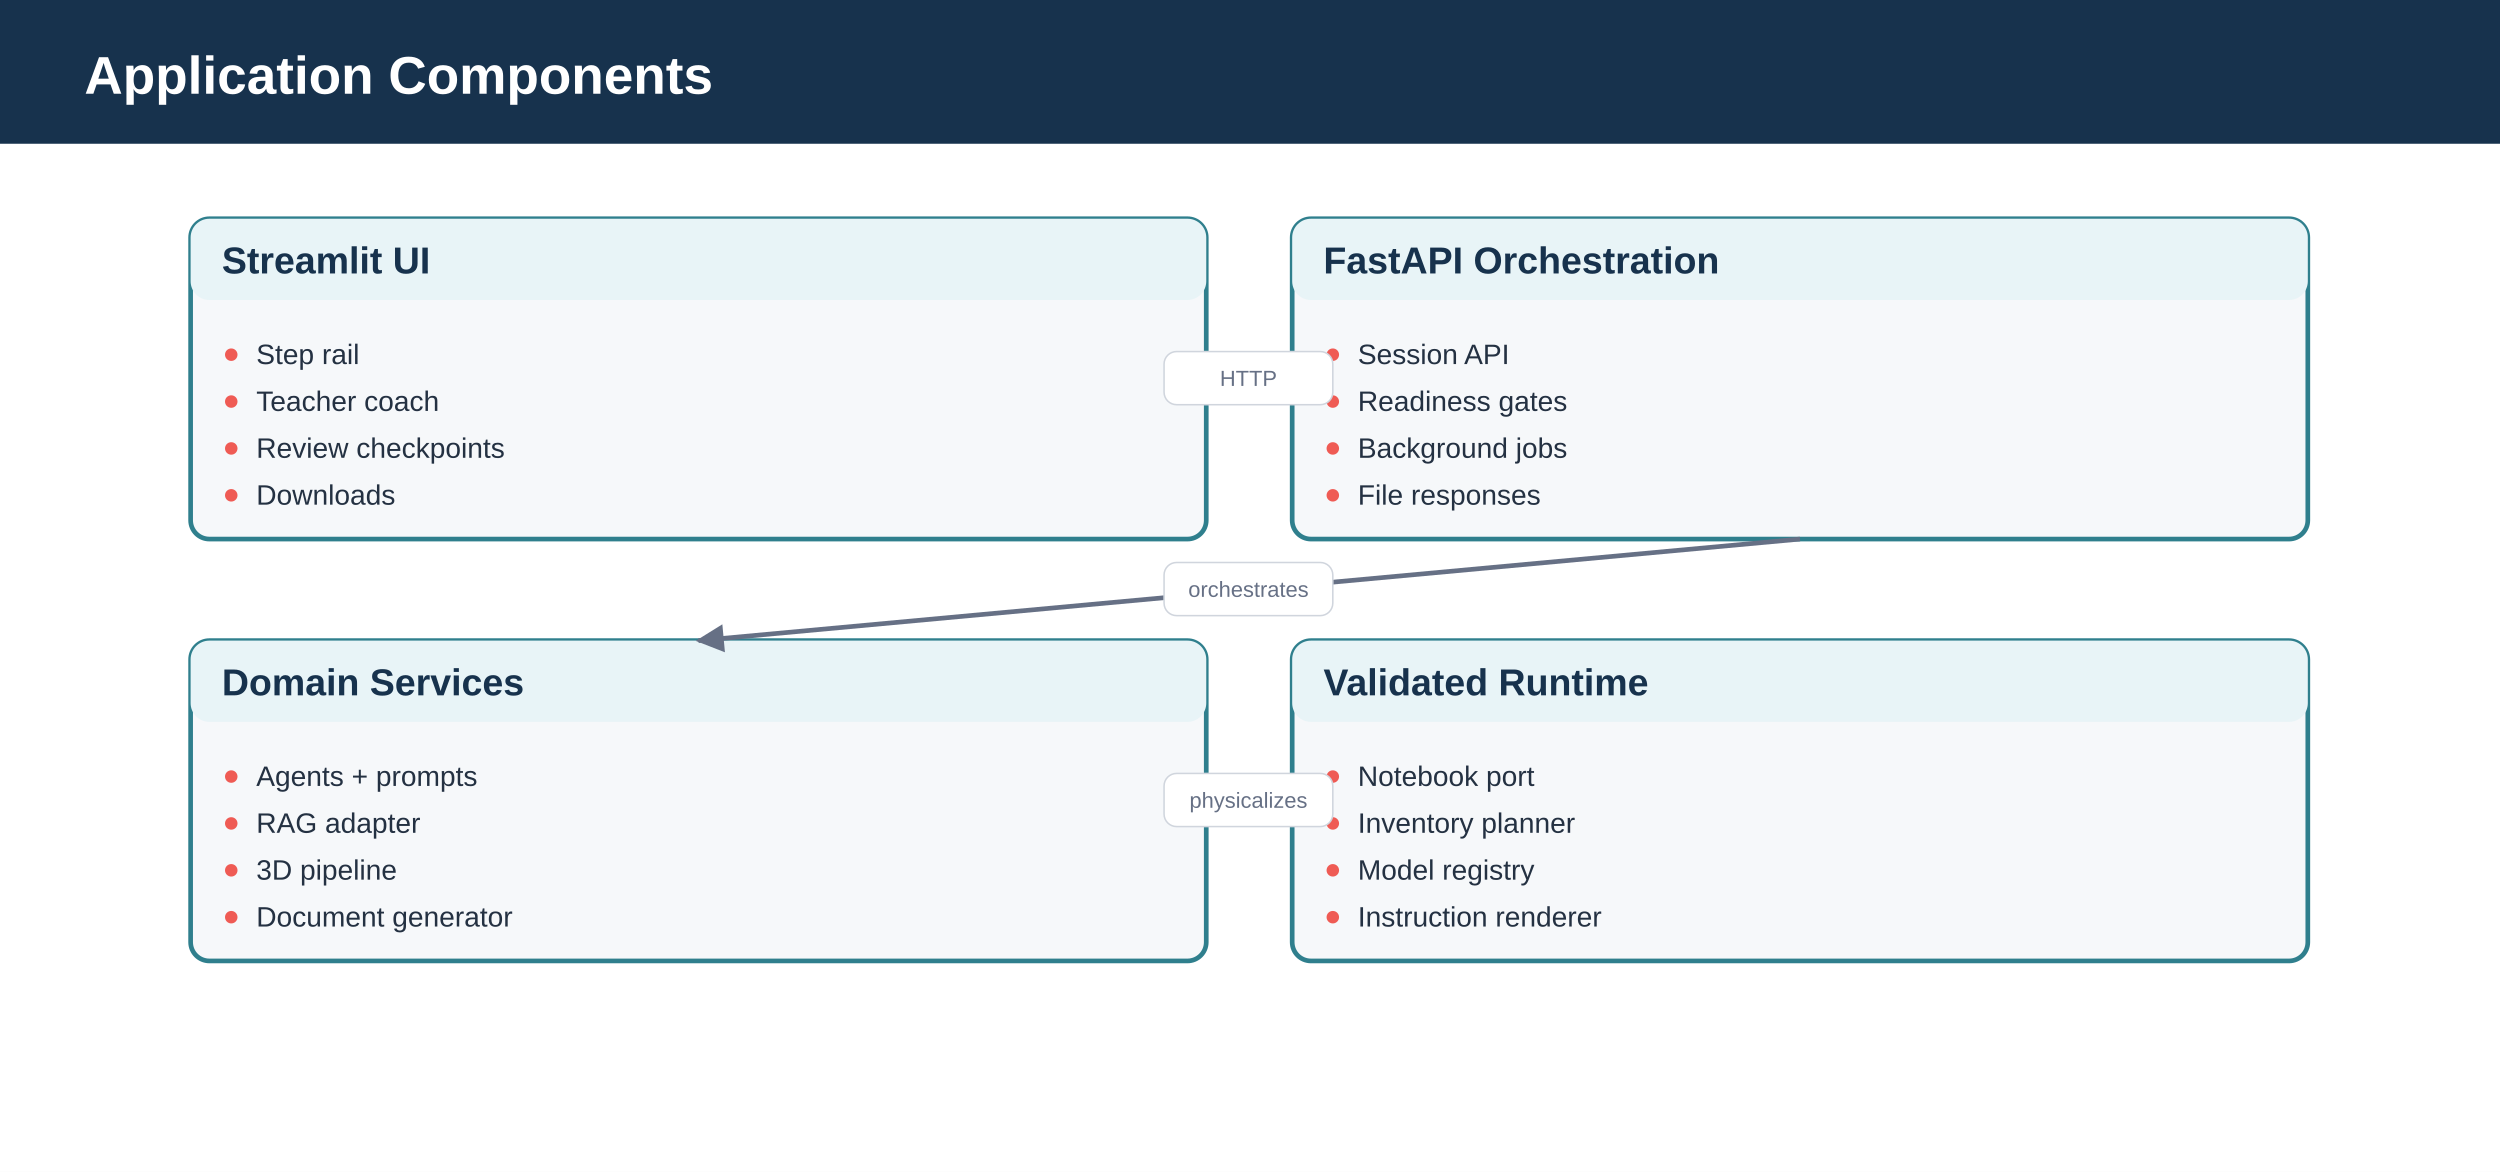
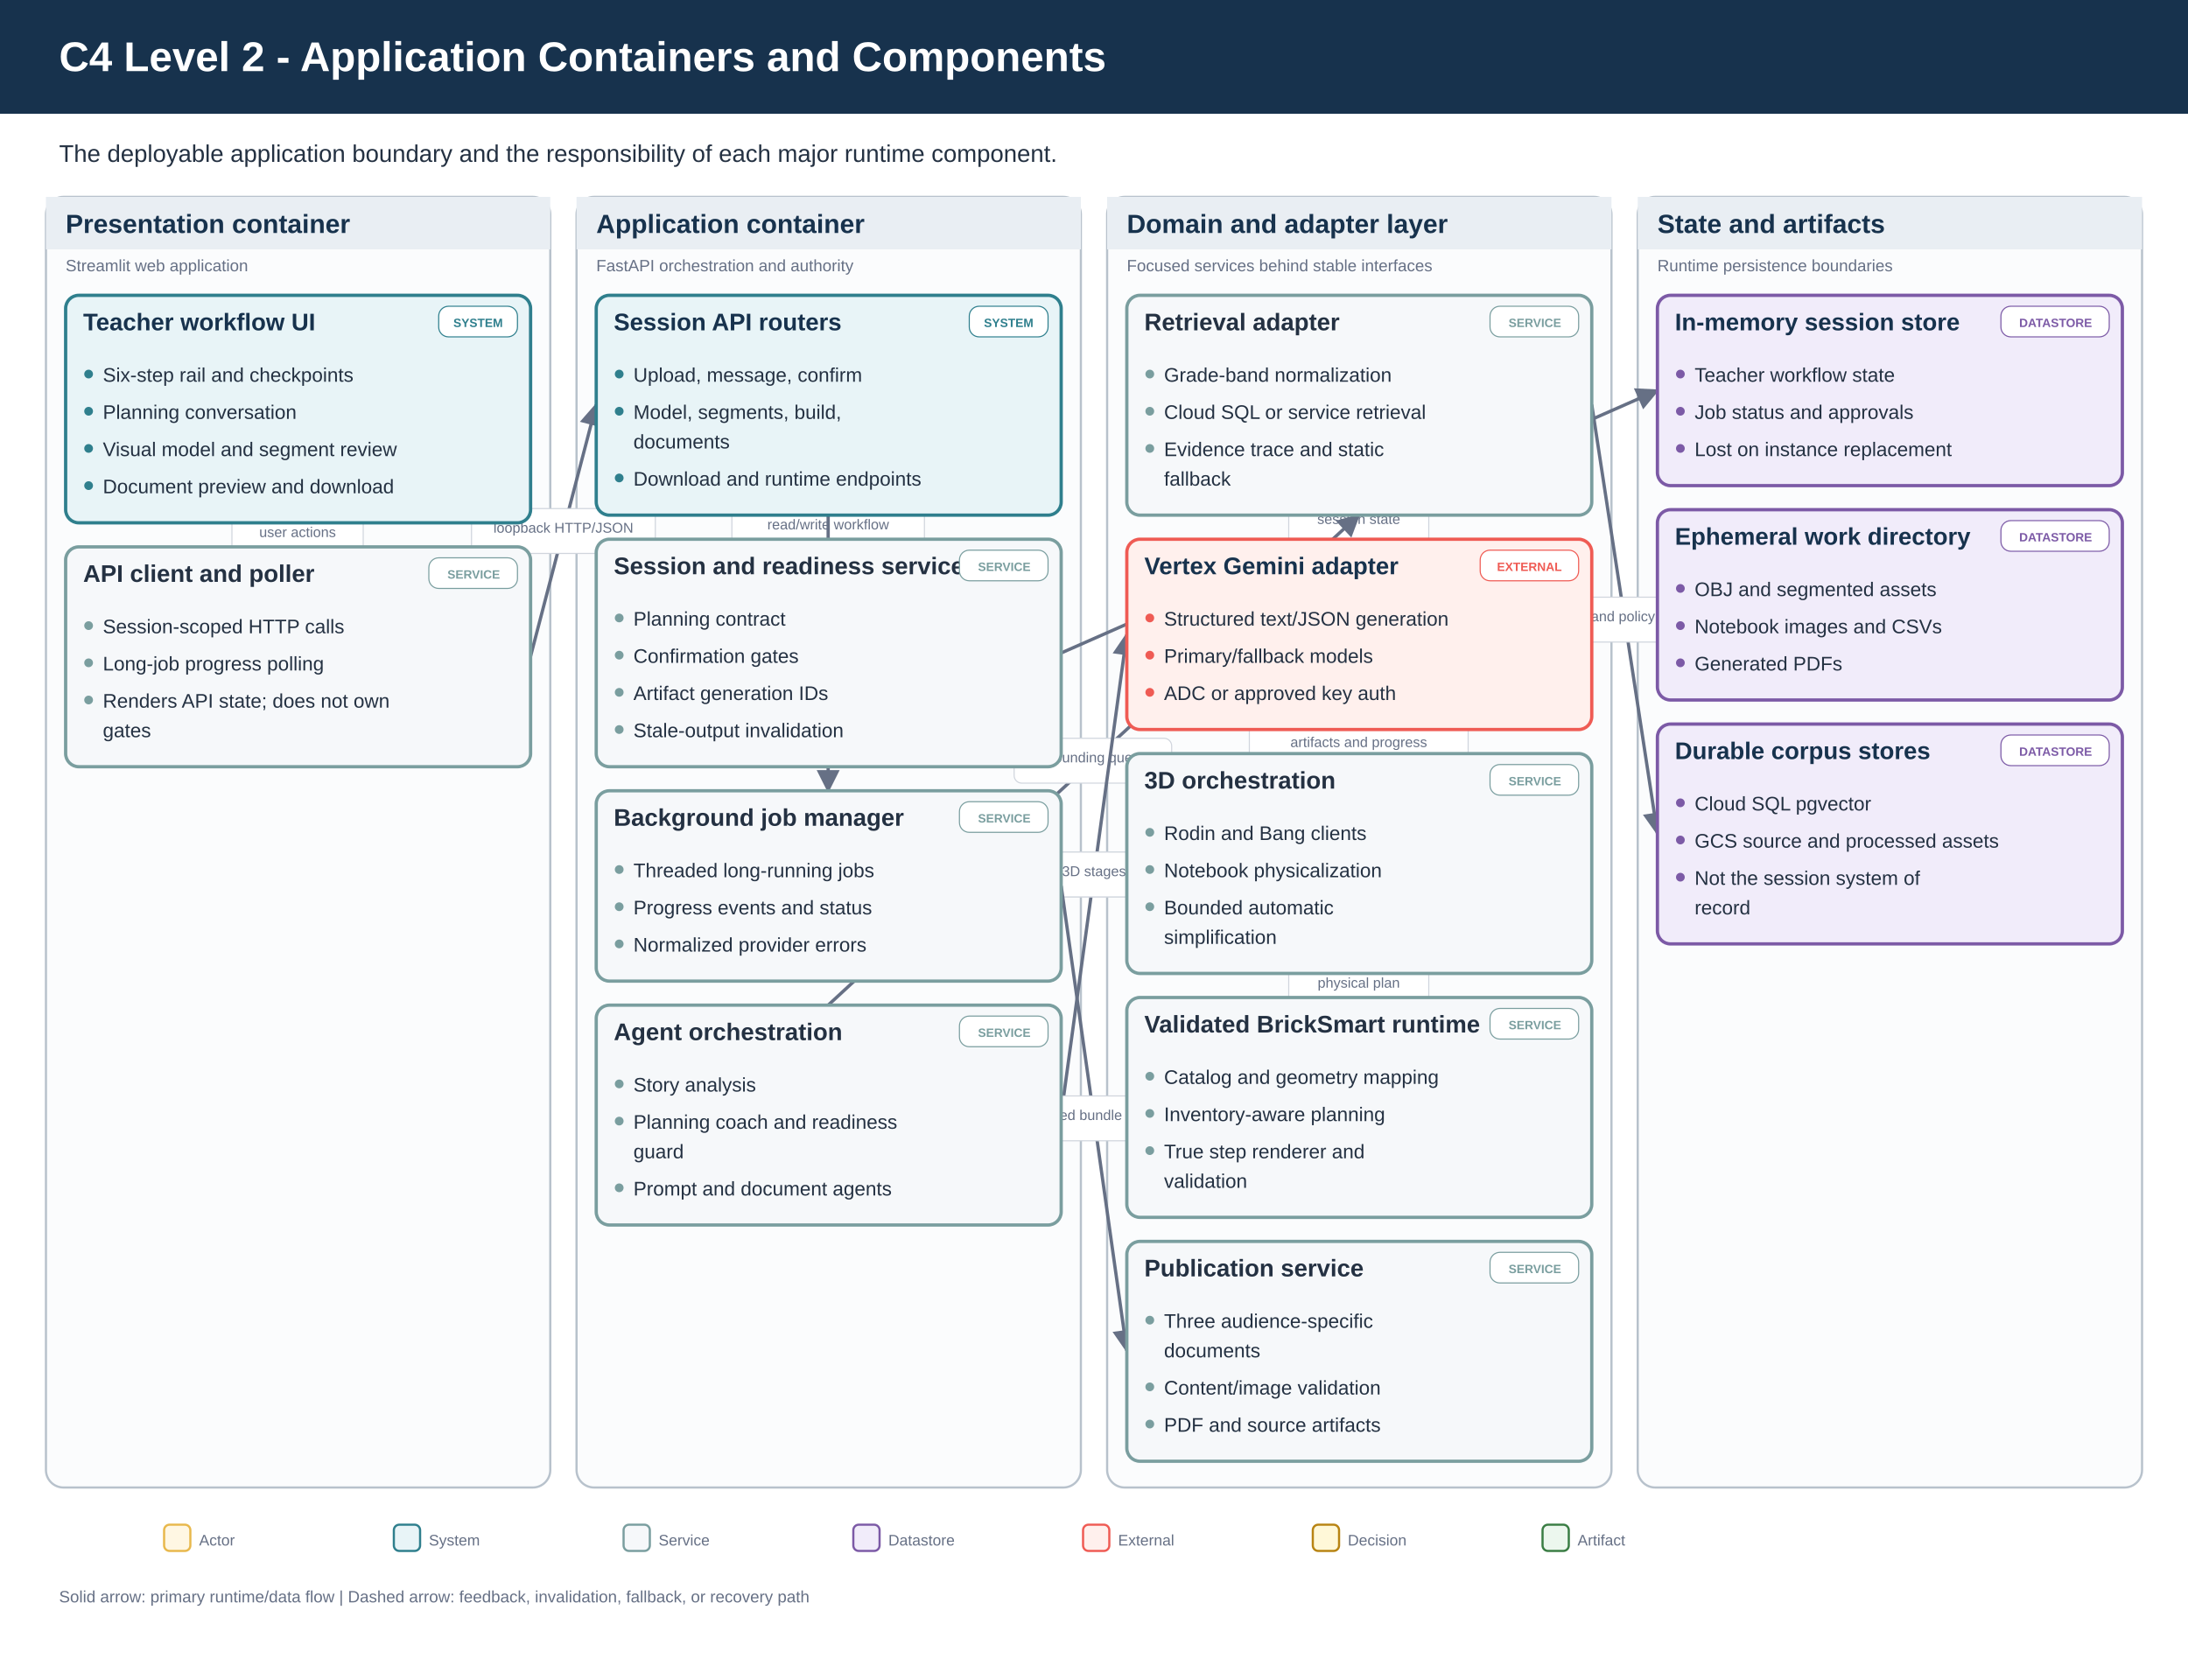
- <svg xmlns="http://www.w3.org/2000/svg" width="1600" height="750" viewBox="0 0 1600 750">
+ <svg xmlns="http://www.w3.org/2000/svg" width="2000" height="1536" viewBox="0 0 2000 1536">
  <rect width="100%" height="100%" fill="white" />
-   <rect width="1600" height="92" fill="#17324D" />
-   <text x="54" y="60" font-family="Arial" font-size="34" font-weight="700" fill="white">Application Components</text>
+   <rect width="2000" height="104" fill="#17324D" />
+   <text x="54" y="65" font-family="Arial" font-size="38" font-weight="700" fill="white">C4 Level 2 - Application Containers and Components</text>
+   <text x="54" y="148" font-family="Arial" font-size="22" fill="#243142">The deployable application boundary and the responsibility of each major runtime component.</text>
  <defs>
-     <marker id="arrow" viewBox="0 0 10 10" refX="9" refY="5" markerWidth="6" markerHeight="6" orient="auto-start-reverse">
+     <marker id="arrow" viewBox="0 0 10 10" refX="9" refY="5" markerWidth="7" markerHeight="7" orient="auto-start-reverse">
      <path d="M 0 0 L 10 5 L 0 10 z" fill="#667085" />
    </marker>
  </defs>
-   <rect x="122" y="140" width="650" height="205" rx="12" fill="#F6F8FA" stroke="#2F7F8D" stroke-width="3" />
-   <rect x="122" y="140" width="650" height="52" rx="12" fill="#E8F4F7" />
-   <text x="142" y="175" font-family="Arial" font-size="24" font-weight="700" fill="#17324D">Streamlit UI</text>
-   <circle cx="148" cy="227" r="4" fill="#EF5B54" />
-   <text x="164" y="233" font-family="Arial" font-size="18" fill="#243142">Step rail</text>
-   <circle cx="148" cy="257" r="4" fill="#EF5B54" />
-   <text x="164" y="263" font-family="Arial" font-size="18" fill="#243142">Teacher coach</text>
-   <circle cx="148" cy="287" r="4" fill="#EF5B54" />
-   <text x="164" y="293" font-family="Arial" font-size="18" fill="#243142">Review checkpoints</text>
-   <circle cx="148" cy="317" r="4" fill="#EF5B54" />
-   <text x="164" y="323" font-family="Arial" font-size="18" fill="#243142">Downloads</text>
-   <rect x="827" y="140" width="650" height="205" rx="12" fill="#F6F8FA" stroke="#2F7F8D" stroke-width="3" />
-   <rect x="827" y="140" width="650" height="52" rx="12" fill="#E8F4F7" />
-   <text x="847" y="175" font-family="Arial" font-size="24" font-weight="700" fill="#17324D">FastAPI Orchestration</text>
-   <circle cx="853" cy="227" r="4" fill="#EF5B54" />
-   <text x="869" y="233" font-family="Arial" font-size="18" fill="#243142">Session API</text>
-   <circle cx="853" cy="257" r="4" fill="#EF5B54" />
-   <text x="869" y="263" font-family="Arial" font-size="18" fill="#243142">Readiness gates</text>
-   <circle cx="853" cy="287" r="4" fill="#EF5B54" />
-   <text x="869" y="293" font-family="Arial" font-size="18" fill="#243142">Background jobs</text>
-   <circle cx="853" cy="317" r="4" fill="#EF5B54" />
-   <text x="869" y="323" font-family="Arial" font-size="18" fill="#243142">File responses</text>
-   <rect x="122" y="410" width="650" height="205" rx="12" fill="#F6F8FA" stroke="#2F7F8D" stroke-width="3" />
-   <rect x="122" y="410" width="650" height="52" rx="12" fill="#E8F4F7" />
-   <text x="142" y="445" font-family="Arial" font-size="24" font-weight="700" fill="#17324D">Domain Services</text>
-   <circle cx="148" cy="497" r="4" fill="#EF5B54" />
-   <text x="164" y="503" font-family="Arial" font-size="18" fill="#243142">Agents + prompts</text>
-   <circle cx="148" cy="527" r="4" fill="#EF5B54" />
-   <text x="164" y="533" font-family="Arial" font-size="18" fill="#243142">RAG adapter</text>
-   <circle cx="148" cy="557" r="4" fill="#EF5B54" />
-   <text x="164" y="563" font-family="Arial" font-size="18" fill="#243142">3D pipeline</text>
-   <circle cx="148" cy="587" r="4" fill="#EF5B54" />
-   <text x="164" y="593" font-family="Arial" font-size="18" fill="#243142">Document generator</text>
-   <rect x="827" y="410" width="650" height="205" rx="12" fill="#F6F8FA" stroke="#2F7F8D" stroke-width="3" />
-   <rect x="827" y="410" width="650" height="52" rx="12" fill="#E8F4F7" />
-   <text x="847" y="445" font-family="Arial" font-size="24" font-weight="700" fill="#17324D">Validated Runtime</text>
-   <circle cx="853" cy="497" r="4" fill="#EF5B54" />
-   <text x="869" y="503" font-family="Arial" font-size="18" fill="#243142">Notebook port</text>
-   <circle cx="853" cy="527" r="4" fill="#EF5B54" />
-   <text x="869" y="533" font-family="Arial" font-size="18" fill="#243142">Inventory planner</text>
-   <circle cx="853" cy="557" r="4" fill="#EF5B54" />
-   <text x="869" y="563" font-family="Arial" font-size="18" fill="#243142">Model registry</text>
-   <circle cx="853" cy="587" r="4" fill="#EF5B54" />
-   <text x="869" y="593" font-family="Arial" font-size="18" fill="#243142">Instruction renderer</text>
-   <line x1="772" y1="242" x2="827" y2="242" stroke="#667085" stroke-width="3" marker-end="url(#arrow)" />
-   <rect x="745" y="225" width="108" height="34" rx="8" fill="white" stroke="#D0D5DD" />
-   <text x="799" y="247" text-anchor="middle" font-family="Arial" font-size="14" fill="#667085">HTTP</text>
-   <line x1="1152" y1="345" x2="447" y2="410" stroke="#667085" stroke-width="3" marker-end="url(#arrow)" />
-   <rect x="745" y="360" width="108" height="34" rx="8" fill="white" stroke="#D0D5DD" />
-   <text x="799" y="382" text-anchor="middle" font-family="Arial" font-size="14" fill="#667085">orchestrates</text>
-   <line x1="772" y1="512" x2="827" y2="512" stroke="#667085" stroke-width="3" marker-end="url(#arrow)" />
-   <rect x="745" y="495" width="108" height="34" rx="8" fill="white" stroke="#D0D5DD" />
-   <text x="799" y="517" text-anchor="middle" font-family="Arial" font-size="14" fill="#667085">physicalizes</text>
+   <rect x="42" y="180" width="461" height="1180" rx="16" fill="#FBFCFD" stroke="#B8C2CC" stroke-width="2" />
+   <rect x="42" y="180" width="461" height="48" fill="#E9EEF3" />
+   <text x="60" y="213" font-family="Arial" font-size="24" font-weight="700" fill="#17324D">Presentation container</text>
+   <text x="60" y="248" font-family="Arial" font-size="15" fill="#667085">Streamlit web application</text>
+   <rect x="527" y="180" width="461" height="1180" rx="16" fill="#FBFCFD" stroke="#B8C2CC" stroke-width="2" />
+   <rect x="527" y="180" width="461" height="48" fill="#E9EEF3" />
+   <text x="545" y="213" font-family="Arial" font-size="24" font-weight="700" fill="#17324D">Application container</text>
+   <text x="545" y="248" font-family="Arial" font-size="15" fill="#667085">FastAPI orchestration and authority</text>
+   <rect x="1012" y="180" width="461" height="1180" rx="16" fill="#FBFCFD" stroke="#B8C2CC" stroke-width="2" />
+   <rect x="1012" y="180" width="461" height="48" fill="#E9EEF3" />
+   <text x="1030" y="213" font-family="Arial" font-size="24" font-weight="700" fill="#17324D">Domain and adapter layer</text>
+   <text x="1030" y="248" font-family="Arial" font-size="15" fill="#667085">Focused services behind stable interfaces</text>
+   <rect x="1497" y="180" width="461" height="1180" rx="16" fill="#FBFCFD" stroke="#B8C2CC" stroke-width="2" />
+   <rect x="1497" y="180" width="461" height="48" fill="#E9EEF3" />
+   <text x="1515" y="213" font-family="Arial" font-size="24" font-weight="700" fill="#17324D">State and artifacts</text>
+   <text x="1515" y="248" font-family="Arial" font-size="15" fill="#667085">Runtime persistence boundaries</text>
+   <line x1="272" y1="478" x2="272" y2="500" stroke="#667085" stroke-width="3" marker-end="url(#arrow)" />
+   <rect x="212" y="469" width="120" height="41" rx="7" fill="white" stroke="#D0D5DD" />
+   <text x="272" y="491" text-anchor="middle" font-family="Arial" font-size="13" fill="#667085">user actions</text>
+   <line x1="485" y1="600" x2="545" y2="370" stroke="#667085" stroke-width="3" marker-end="url(#arrow)" />
+   <rect x="431" y="465" width="168" height="41" rx="7" fill="white" stroke="#D0D5DD" />
+   <text x="515" y="487" text-anchor="middle" font-family="Arial" font-size="13" fill="#667085">loopback HTTP/JSON</text>
+   <line x1="757" y1="471" x2="757" y2="493" stroke="#667085" stroke-width="3" marker-end="url(#arrow)" />
+   <rect x="669" y="462" width="176" height="41" rx="7" fill="white" stroke="#D0D5DD" />
+   <text x="757" y="484" text-anchor="middle" font-family="Arial" font-size="13" fill="#667085">read/write workflow</text>
+   <line x1="757" y1="471" x2="757" y2="723" stroke="#667085" stroke-width="3" marker-end="url(#arrow)" />
+   <rect x="685" y="577" width="144" height="41" rx="7" fill="white" stroke="#D0D5DD" />
+   <text x="757" y="599" text-anchor="middle" font-family="Arial" font-size="13" fill="#667085">submit and poll</text>
+   <line x1="970" y1="597" x2="1515" y2="357" stroke="#667085" stroke-width="3" marker-end="url(#arrow)" />
+   <rect x="1178" y="457" width="128" height="41" rx="7" fill="white" stroke="#D0D5DD" />
+   <text x="1242" y="479" text-anchor="middle" font-family="Arial" font-size="13" fill="#667085">session state</text>
+   <line x1="970" y1="810" x2="1515" y2="553" stroke="#667085" stroke-width="3" marker-end="url(#arrow)" />
+   <rect x="1142" y="661" width="200" height="41" rx="7" fill="white" stroke="#D0D5DD" />
+   <text x="1242" y="683" text-anchor="middle" font-family="Arial" font-size="13" fill="#667085">artifacts and progress</text>
+   <line x1="757" y1="919" x2="1242" y2="471" stroke="#667085" stroke-width="3" marker-end="url(#arrow)" />
+   <rect x="927" y="675" width="144" height="41" rx="7" fill="white" stroke="#D0D5DD" />
+   <text x="999" y="697" text-anchor="middle" font-family="Arial" font-size="13" fill="#667085">grounding query</text>
+   <line x1="970" y1="1019" x2="1030" y2="580" stroke="#667085" stroke-width="3" marker-end="url(#arrow)" />
+   <rect x="941" y="779" width="118" height="41" rx="7" fill="white" stroke="#D0D5DD" />
+   <text x="1000" y="801" text-anchor="middle" font-family="Arial" font-size="13" fill="#667085">generation</text>
+   <line x1="970" y1="810" x2="1030" y2="789" stroke="#667085" stroke-width="3" marker-end="url(#arrow)" />
+   <rect x="941" y="779" width="118" height="41" rx="7" fill="white" stroke="#D0D5DD" />
+   <text x="1000" y="801" text-anchor="middle" font-family="Arial" font-size="13" fill="#667085">3D stages</text>
+   <line x1="1242" y1="890" x2="1242" y2="912" stroke="#667085" stroke-width="3" marker-end="url(#arrow)" />
+   <rect x="1178" y="881" width="128" height="41" rx="7" fill="white" stroke="#D0D5DD" />
+   <text x="1242" y="903" text-anchor="middle" font-family="Arial" font-size="13" fill="#667085">physical plan</text>
+   <line x1="970" y1="810" x2="1030" y2="1235" stroke="#667085" stroke-width="3" marker-end="url(#arrow)" />
+   <rect x="896" y="1002" width="208" height="41" rx="7" fill="white" stroke="#D0D5DD" />
+   <text x="1000" y="1024" text-anchor="middle" font-family="Arial" font-size="13" fill="#667085">approved bundle context</text>
+   <line x1="1455" y1="370" x2="1515" y2="762" stroke="#667085" stroke-width="3" marker-end="url(#arrow)" />
+   <rect x="1377" y="546" width="216" height="41" rx="7" fill="white" stroke="#D0D5DD" />
+   <text x="1485" y="568" text-anchor="middle" font-family="Arial" font-size="13" fill="#667085">vector and policy lookup</text>
+   <rect x="60" y="270" width="425" height="208" rx="12" fill="#E8F4F7" stroke="#2F7F8D" stroke-width="3" />
+   <text x="76" y="302" font-family="Arial" font-size="22" font-weight="700" fill="#17324D">Teacher workflow UI</text>
+   <rect x="401" y="280" width="72" height="28" rx="9" fill="white" stroke="#2F7F8D" />
+   <text x="437" y="299" text-anchor="middle" font-family="Arial" font-size="11" font-weight="700" fill="#2F7F8D">SYSTEM</text>
+   <circle cx="81" cy="342" r="4" fill="#2F7F8D" />
+   <text x="94" y="349" font-family="Arial" font-size="18" fill="#243142">Six-step rail and checkpoints</text>
+   <circle cx="81" cy="376" r="4" fill="#2F7F8D" />
+   <text x="94" y="383" font-family="Arial" font-size="18" fill="#243142">Planning conversation</text>
+   <circle cx="81" cy="410" r="4" fill="#2F7F8D" />
+   <text x="94" y="417" font-family="Arial" font-size="18" fill="#243142">Visual model and segment review</text>
+   <circle cx="81" cy="444" r="4" fill="#2F7F8D" />
+   <text x="94" y="451" font-family="Arial" font-size="18" fill="#243142">Document preview and download</text>
+   <rect x="60" y="500" width="425" height="201" rx="12" fill="#F6F8FA" stroke="#7A9E9F" stroke-width="3" />
+   <text x="76" y="532" font-family="Arial" font-size="22" font-weight="700" fill="#243142">API client and poller</text>
+   <rect x="392" y="510" width="81" height="28" rx="9" fill="white" stroke="#7A9E9F" />
+   <text x="433" y="529" text-anchor="middle" font-family="Arial" font-size="11" font-weight="700" fill="#7A9E9F">SERVICE</text>
+   <circle cx="81" cy="572" r="4" fill="#7A9E9F" />
+   <text x="94" y="579" font-family="Arial" font-size="18" fill="#243142">Session-scoped HTTP calls</text>
+   <circle cx="81" cy="606" r="4" fill="#7A9E9F" />
+   <text x="94" y="613" font-family="Arial" font-size="18" fill="#243142">Long-job progress polling</text>
+   <circle cx="81" cy="640" r="4" fill="#7A9E9F" />
+   <text x="94" y="647" font-family="Arial" font-size="18" fill="#243142">Renders API state; does not own</text>
+   <text x="94" y="674" font-family="Arial" font-size="18" fill="#243142">gates</text>
+   <rect x="545" y="270" width="425" height="201" rx="12" fill="#E8F4F7" stroke="#2F7F8D" stroke-width="3" />
+   <text x="561" y="302" font-family="Arial" font-size="22" font-weight="700" fill="#17324D">Session API routers</text>
+   <rect x="886" y="280" width="72" height="28" rx="9" fill="white" stroke="#2F7F8D" />
+   <text x="922" y="299" text-anchor="middle" font-family="Arial" font-size="11" font-weight="700" fill="#2F7F8D">SYSTEM</text>
+   <circle cx="566" cy="342" r="4" fill="#2F7F8D" />
+   <text x="579" y="349" font-family="Arial" font-size="18" fill="#243142">Upload, message, confirm</text>
+   <circle cx="566" cy="376" r="4" fill="#2F7F8D" />
+   <text x="579" y="383" font-family="Arial" font-size="18" fill="#243142">Model, segments, build,</text>
+   <text x="579" y="410" font-family="Arial" font-size="18" fill="#243142">documents</text>
+   <circle cx="566" cy="437" r="4" fill="#2F7F8D" />
+   <text x="579" y="444" font-family="Arial" font-size="18" fill="#243142">Download and runtime endpoints</text>
+   <rect x="545" y="493" width="425" height="208" rx="12" fill="#F6F8FA" stroke="#7A9E9F" stroke-width="3" />
+   <text x="561" y="525" font-family="Arial" font-size="22" font-weight="700" fill="#243142">Session and readiness service</text>
+   <rect x="877" y="503" width="81" height="28" rx="9" fill="white" stroke="#7A9E9F" />
+   <text x="918" y="522" text-anchor="middle" font-family="Arial" font-size="11" font-weight="700" fill="#7A9E9F">SERVICE</text>
+   <circle cx="566" cy="565" r="4" fill="#7A9E9F" />
+   <text x="579" y="572" font-family="Arial" font-size="18" fill="#243142">Planning contract</text>
+   <circle cx="566" cy="599" r="4" fill="#7A9E9F" />
+   <text x="579" y="606" font-family="Arial" font-size="18" fill="#243142">Confirmation gates</text>
+   <circle cx="566" cy="633" r="4" fill="#7A9E9F" />
+   <text x="579" y="640" font-family="Arial" font-size="18" fill="#243142">Artifact generation IDs</text>
+   <circle cx="566" cy="667" r="4" fill="#7A9E9F" />
+   <text x="579" y="674" font-family="Arial" font-size="18" fill="#243142">Stale-output invalidation</text>
+   <rect x="545" y="723" width="425" height="174" rx="12" fill="#F6F8FA" stroke="#7A9E9F" stroke-width="3" />
+   <text x="561" y="755" font-family="Arial" font-size="22" font-weight="700" fill="#243142">Background job manager</text>
+   <rect x="877" y="733" width="81" height="28" rx="9" fill="white" stroke="#7A9E9F" />
+   <text x="918" y="752" text-anchor="middle" font-family="Arial" font-size="11" font-weight="700" fill="#7A9E9F">SERVICE</text>
+   <circle cx="566" cy="795" r="4" fill="#7A9E9F" />
+   <text x="579" y="802" font-family="Arial" font-size="18" fill="#243142">Threaded long-running jobs</text>
+   <circle cx="566" cy="829" r="4" fill="#7A9E9F" />
+   <text x="579" y="836" font-family="Arial" font-size="18" fill="#243142">Progress events and status</text>
+   <circle cx="566" cy="863" r="4" fill="#7A9E9F" />
+   <text x="579" y="870" font-family="Arial" font-size="18" fill="#243142">Normalized provider errors</text>
+   <rect x="545" y="919" width="425" height="201" rx="12" fill="#F6F8FA" stroke="#7A9E9F" stroke-width="3" />
+   <text x="561" y="951" font-family="Arial" font-size="22" font-weight="700" fill="#243142">Agent orchestration</text>
+   <rect x="877" y="929" width="81" height="28" rx="9" fill="white" stroke="#7A9E9F" />
+   <text x="918" y="948" text-anchor="middle" font-family="Arial" font-size="11" font-weight="700" fill="#7A9E9F">SERVICE</text>
+   <circle cx="566" cy="991" r="4" fill="#7A9E9F" />
+   <text x="579" y="998" font-family="Arial" font-size="18" fill="#243142">Story analysis</text>
+   <circle cx="566" cy="1025" r="4" fill="#7A9E9F" />
+   <text x="579" y="1032" font-family="Arial" font-size="18" fill="#243142">Planning coach and readiness</text>
+   <text x="579" y="1059" font-family="Arial" font-size="18" fill="#243142">guard</text>
+   <circle cx="566" cy="1086" r="4" fill="#7A9E9F" />
+   <text x="579" y="1093" font-family="Arial" font-size="18" fill="#243142">Prompt and document agents</text>
+   <rect x="1030" y="270" width="425" height="201" rx="12" fill="#F6F8FA" stroke="#7A9E9F" stroke-width="3" />
+   <text x="1046" y="302" font-family="Arial" font-size="22" font-weight="700" fill="#243142">Retrieval adapter</text>
+   <rect x="1362" y="280" width="81" height="28" rx="9" fill="white" stroke="#7A9E9F" />
+   <text x="1403" y="299" text-anchor="middle" font-family="Arial" font-size="11" font-weight="700" fill="#7A9E9F">SERVICE</text>
+   <circle cx="1051" cy="342" r="4" fill="#7A9E9F" />
+   <text x="1064" y="349" font-family="Arial" font-size="18" fill="#243142">Grade-band normalization</text>
+   <circle cx="1051" cy="376" r="4" fill="#7A9E9F" />
+   <text x="1064" y="383" font-family="Arial" font-size="18" fill="#243142">Cloud SQL or service retrieval</text>
+   <circle cx="1051" cy="410" r="4" fill="#7A9E9F" />
+   <text x="1064" y="417" font-family="Arial" font-size="18" fill="#243142">Evidence trace and static</text>
+   <text x="1064" y="444" font-family="Arial" font-size="18" fill="#243142">fallback</text>
+   <rect x="1030" y="493" width="425" height="174" rx="12" fill="#FFF0ED" stroke="#EF5B54" stroke-width="3" />
+   <text x="1046" y="525" font-family="Arial" font-size="22" font-weight="700" fill="#17324D">Vertex Gemini adapter</text>
+   <rect x="1353" y="503" width="90" height="28" rx="9" fill="white" stroke="#EF5B54" />
+   <text x="1398" y="522" text-anchor="middle" font-family="Arial" font-size="11" font-weight="700" fill="#EF5B54">EXTERNAL</text>
+   <circle cx="1051" cy="565" r="4" fill="#EF5B54" />
+   <text x="1064" y="572" font-family="Arial" font-size="18" fill="#243142">Structured text/JSON generation</text>
+   <circle cx="1051" cy="599" r="4" fill="#EF5B54" />
+   <text x="1064" y="606" font-family="Arial" font-size="18" fill="#243142">Primary/fallback models</text>
+   <circle cx="1051" cy="633" r="4" fill="#EF5B54" />
+   <text x="1064" y="640" font-family="Arial" font-size="18" fill="#243142">ADC or approved key auth</text>
+   <rect x="1030" y="689" width="425" height="201" rx="12" fill="#F6F8FA" stroke="#7A9E9F" stroke-width="3" />
+   <text x="1046" y="721" font-family="Arial" font-size="22" font-weight="700" fill="#243142">3D orchestration</text>
+   <rect x="1362" y="699" width="81" height="28" rx="9" fill="white" stroke="#7A9E9F" />
+   <text x="1403" y="718" text-anchor="middle" font-family="Arial" font-size="11" font-weight="700" fill="#7A9E9F">SERVICE</text>
+   <circle cx="1051" cy="761" r="4" fill="#7A9E9F" />
+   <text x="1064" y="768" font-family="Arial" font-size="18" fill="#243142">Rodin and Bang clients</text>
+   <circle cx="1051" cy="795" r="4" fill="#7A9E9F" />
+   <text x="1064" y="802" font-family="Arial" font-size="18" fill="#243142">Notebook physicalization</text>
+   <circle cx="1051" cy="829" r="4" fill="#7A9E9F" />
+   <text x="1064" y="836" font-family="Arial" font-size="18" fill="#243142">Bounded automatic</text>
+   <text x="1064" y="863" font-family="Arial" font-size="18" fill="#243142">simplification</text>
+   <rect x="1030" y="912" width="425" height="201" rx="12" fill="#F6F8FA" stroke="#7A9E9F" stroke-width="3" />
+   <text x="1046" y="944" font-family="Arial" font-size="22" font-weight="700" fill="#243142">Validated BrickSmart runtime</text>
+   <rect x="1362" y="922" width="81" height="28" rx="9" fill="white" stroke="#7A9E9F" />
+   <text x="1403" y="941" text-anchor="middle" font-family="Arial" font-size="11" font-weight="700" fill="#7A9E9F">SERVICE</text>
+   <circle cx="1051" cy="984" r="4" fill="#7A9E9F" />
+   <text x="1064" y="991" font-family="Arial" font-size="18" fill="#243142">Catalog and geometry mapping</text>
+   <circle cx="1051" cy="1018" r="4" fill="#7A9E9F" />
+   <text x="1064" y="1025" font-family="Arial" font-size="18" fill="#243142">Inventory-aware planning</text>
+   <circle cx="1051" cy="1052" r="4" fill="#7A9E9F" />
+   <text x="1064" y="1059" font-family="Arial" font-size="18" fill="#243142">True step renderer and</text>
+   <text x="1064" y="1086" font-family="Arial" font-size="18" fill="#243142">validation</text>
+   <rect x="1030" y="1135" width="425" height="201" rx="12" fill="#F6F8FA" stroke="#7A9E9F" stroke-width="3" />
+   <text x="1046" y="1167" font-family="Arial" font-size="22" font-weight="700" fill="#243142">Publication service</text>
+   <rect x="1362" y="1145" width="81" height="28" rx="9" fill="white" stroke="#7A9E9F" />
+   <text x="1403" y="1164" text-anchor="middle" font-family="Arial" font-size="11" font-weight="700" fill="#7A9E9F">SERVICE</text>
+   <circle cx="1051" cy="1207" r="4" fill="#7A9E9F" />
+   <text x="1064" y="1214" font-family="Arial" font-size="18" fill="#243142">Three audience-specific</text>
+   <text x="1064" y="1241" font-family="Arial" font-size="18" fill="#243142">documents</text>
+   <circle cx="1051" cy="1268" r="4" fill="#7A9E9F" />
+   <text x="1064" y="1275" font-family="Arial" font-size="18" fill="#243142">Content/image validation</text>
+   <circle cx="1051" cy="1302" r="4" fill="#7A9E9F" />
+   <text x="1064" y="1309" font-family="Arial" font-size="18" fill="#243142">PDF and source artifacts</text>
+   <rect x="1515" y="270" width="425" height="174" rx="12" fill="#F1ECFA" stroke="#7C5AA6" stroke-width="3" />
+   <text x="1531" y="302" font-family="Arial" font-size="22" font-weight="700" fill="#17324D">In-memory session store</text>
+   <rect x="1829" y="280" width="99" height="28" rx="9" fill="white" stroke="#7C5AA6" />
+   <text x="1879" y="299" text-anchor="middle" font-family="Arial" font-size="11" font-weight="700" fill="#7C5AA6">DATASTORE</text>
+   <circle cx="1536" cy="342" r="4" fill="#7C5AA6" />
+   <text x="1549" y="349" font-family="Arial" font-size="18" fill="#243142">Teacher workflow state</text>
+   <circle cx="1536" cy="376" r="4" fill="#7C5AA6" />
+   <text x="1549" y="383" font-family="Arial" font-size="18" fill="#243142">Job status and approvals</text>
+   <circle cx="1536" cy="410" r="4" fill="#7C5AA6" />
+   <text x="1549" y="417" font-family="Arial" font-size="18" fill="#243142">Lost on instance replacement</text>
+   <rect x="1515" y="466" width="425" height="174" rx="12" fill="#F1ECFA" stroke="#7C5AA6" stroke-width="3" />
+   <text x="1531" y="498" font-family="Arial" font-size="22" font-weight="700" fill="#17324D">Ephemeral work directory</text>
+   <rect x="1829" y="476" width="99" height="28" rx="9" fill="white" stroke="#7C5AA6" />
+   <text x="1879" y="495" text-anchor="middle" font-family="Arial" font-size="11" font-weight="700" fill="#7C5AA6">DATASTORE</text>
+   <circle cx="1536" cy="538" r="4" fill="#7C5AA6" />
+   <text x="1549" y="545" font-family="Arial" font-size="18" fill="#243142">OBJ and segmented assets</text>
+   <circle cx="1536" cy="572" r="4" fill="#7C5AA6" />
+   <text x="1549" y="579" font-family="Arial" font-size="18" fill="#243142">Notebook images and CSVs</text>
+   <circle cx="1536" cy="606" r="4" fill="#7C5AA6" />
+   <text x="1549" y="613" font-family="Arial" font-size="18" fill="#243142">Generated PDFs</text>
+   <rect x="1515" y="662" width="425" height="201" rx="12" fill="#F1ECFA" stroke="#7C5AA6" stroke-width="3" />
+   <text x="1531" y="694" font-family="Arial" font-size="22" font-weight="700" fill="#17324D">Durable corpus stores</text>
+   <rect x="1829" y="672" width="99" height="28" rx="9" fill="white" stroke="#7C5AA6" />
+   <text x="1879" y="691" text-anchor="middle" font-family="Arial" font-size="11" font-weight="700" fill="#7C5AA6">DATASTORE</text>
+   <circle cx="1536" cy="734" r="4" fill="#7C5AA6" />
+   <text x="1549" y="741" font-family="Arial" font-size="18" fill="#243142">Cloud SQL pgvector</text>
+   <circle cx="1536" cy="768" r="4" fill="#7C5AA6" />
+   <text x="1549" y="775" font-family="Arial" font-size="18" fill="#243142">GCS source and processed assets</text>
+   <circle cx="1536" cy="802" r="4" fill="#7C5AA6" />
+   <text x="1549" y="809" font-family="Arial" font-size="18" fill="#243142">Not the session system of</text>
+   <text x="1549" y="836" font-family="Arial" font-size="18" fill="#243142">record</text>
+   <rect x="150" y="1394" width="24" height="24" rx="5" fill="#FFF7E3" stroke="#E8B84C" stroke-width="2" />
+   <text x="182" y="1413" font-family="Arial" font-size="14" fill="#667085">Actor</text>
+   <rect x="360" y="1394" width="24" height="24" rx="5" fill="#E8F4F7" stroke="#2F7F8D" stroke-width="2" />
+   <text x="392" y="1413" font-family="Arial" font-size="14" fill="#667085">System</text>
+   <rect x="570" y="1394" width="24" height="24" rx="5" fill="#F6F8FA" stroke="#7A9E9F" stroke-width="2" />
+   <text x="602" y="1413" font-family="Arial" font-size="14" fill="#667085">Service</text>
+   <rect x="780" y="1394" width="24" height="24" rx="5" fill="#F1ECFA" stroke="#7C5AA6" stroke-width="2" />
+   <text x="812" y="1413" font-family="Arial" font-size="14" fill="#667085">Datastore</text>
+   <rect x="990" y="1394" width="24" height="24" rx="5" fill="#FFF0ED" stroke="#EF5B54" stroke-width="2" />
+   <text x="1022" y="1413" font-family="Arial" font-size="14" fill="#667085">External</text>
+   <rect x="1200" y="1394" width="24" height="24" rx="5" fill="#FFF8D8" stroke="#B88413" stroke-width="2" />
+   <text x="1232" y="1413" font-family="Arial" font-size="14" fill="#667085">Decision</text>
+   <rect x="1410" y="1394" width="24" height="24" rx="5" fill="#ECF7EE" stroke="#3A7D44" stroke-width="2" />
+   <text x="1442" y="1413" font-family="Arial" font-size="14" fill="#667085">Artifact</text>
+   <text x="54" y="1465" font-family="Arial" font-size="15" fill="#667085">Solid arrow: primary runtime/data flow | Dashed arrow: feedback, invalidation, fallback, or recovery path</text>
</svg>
